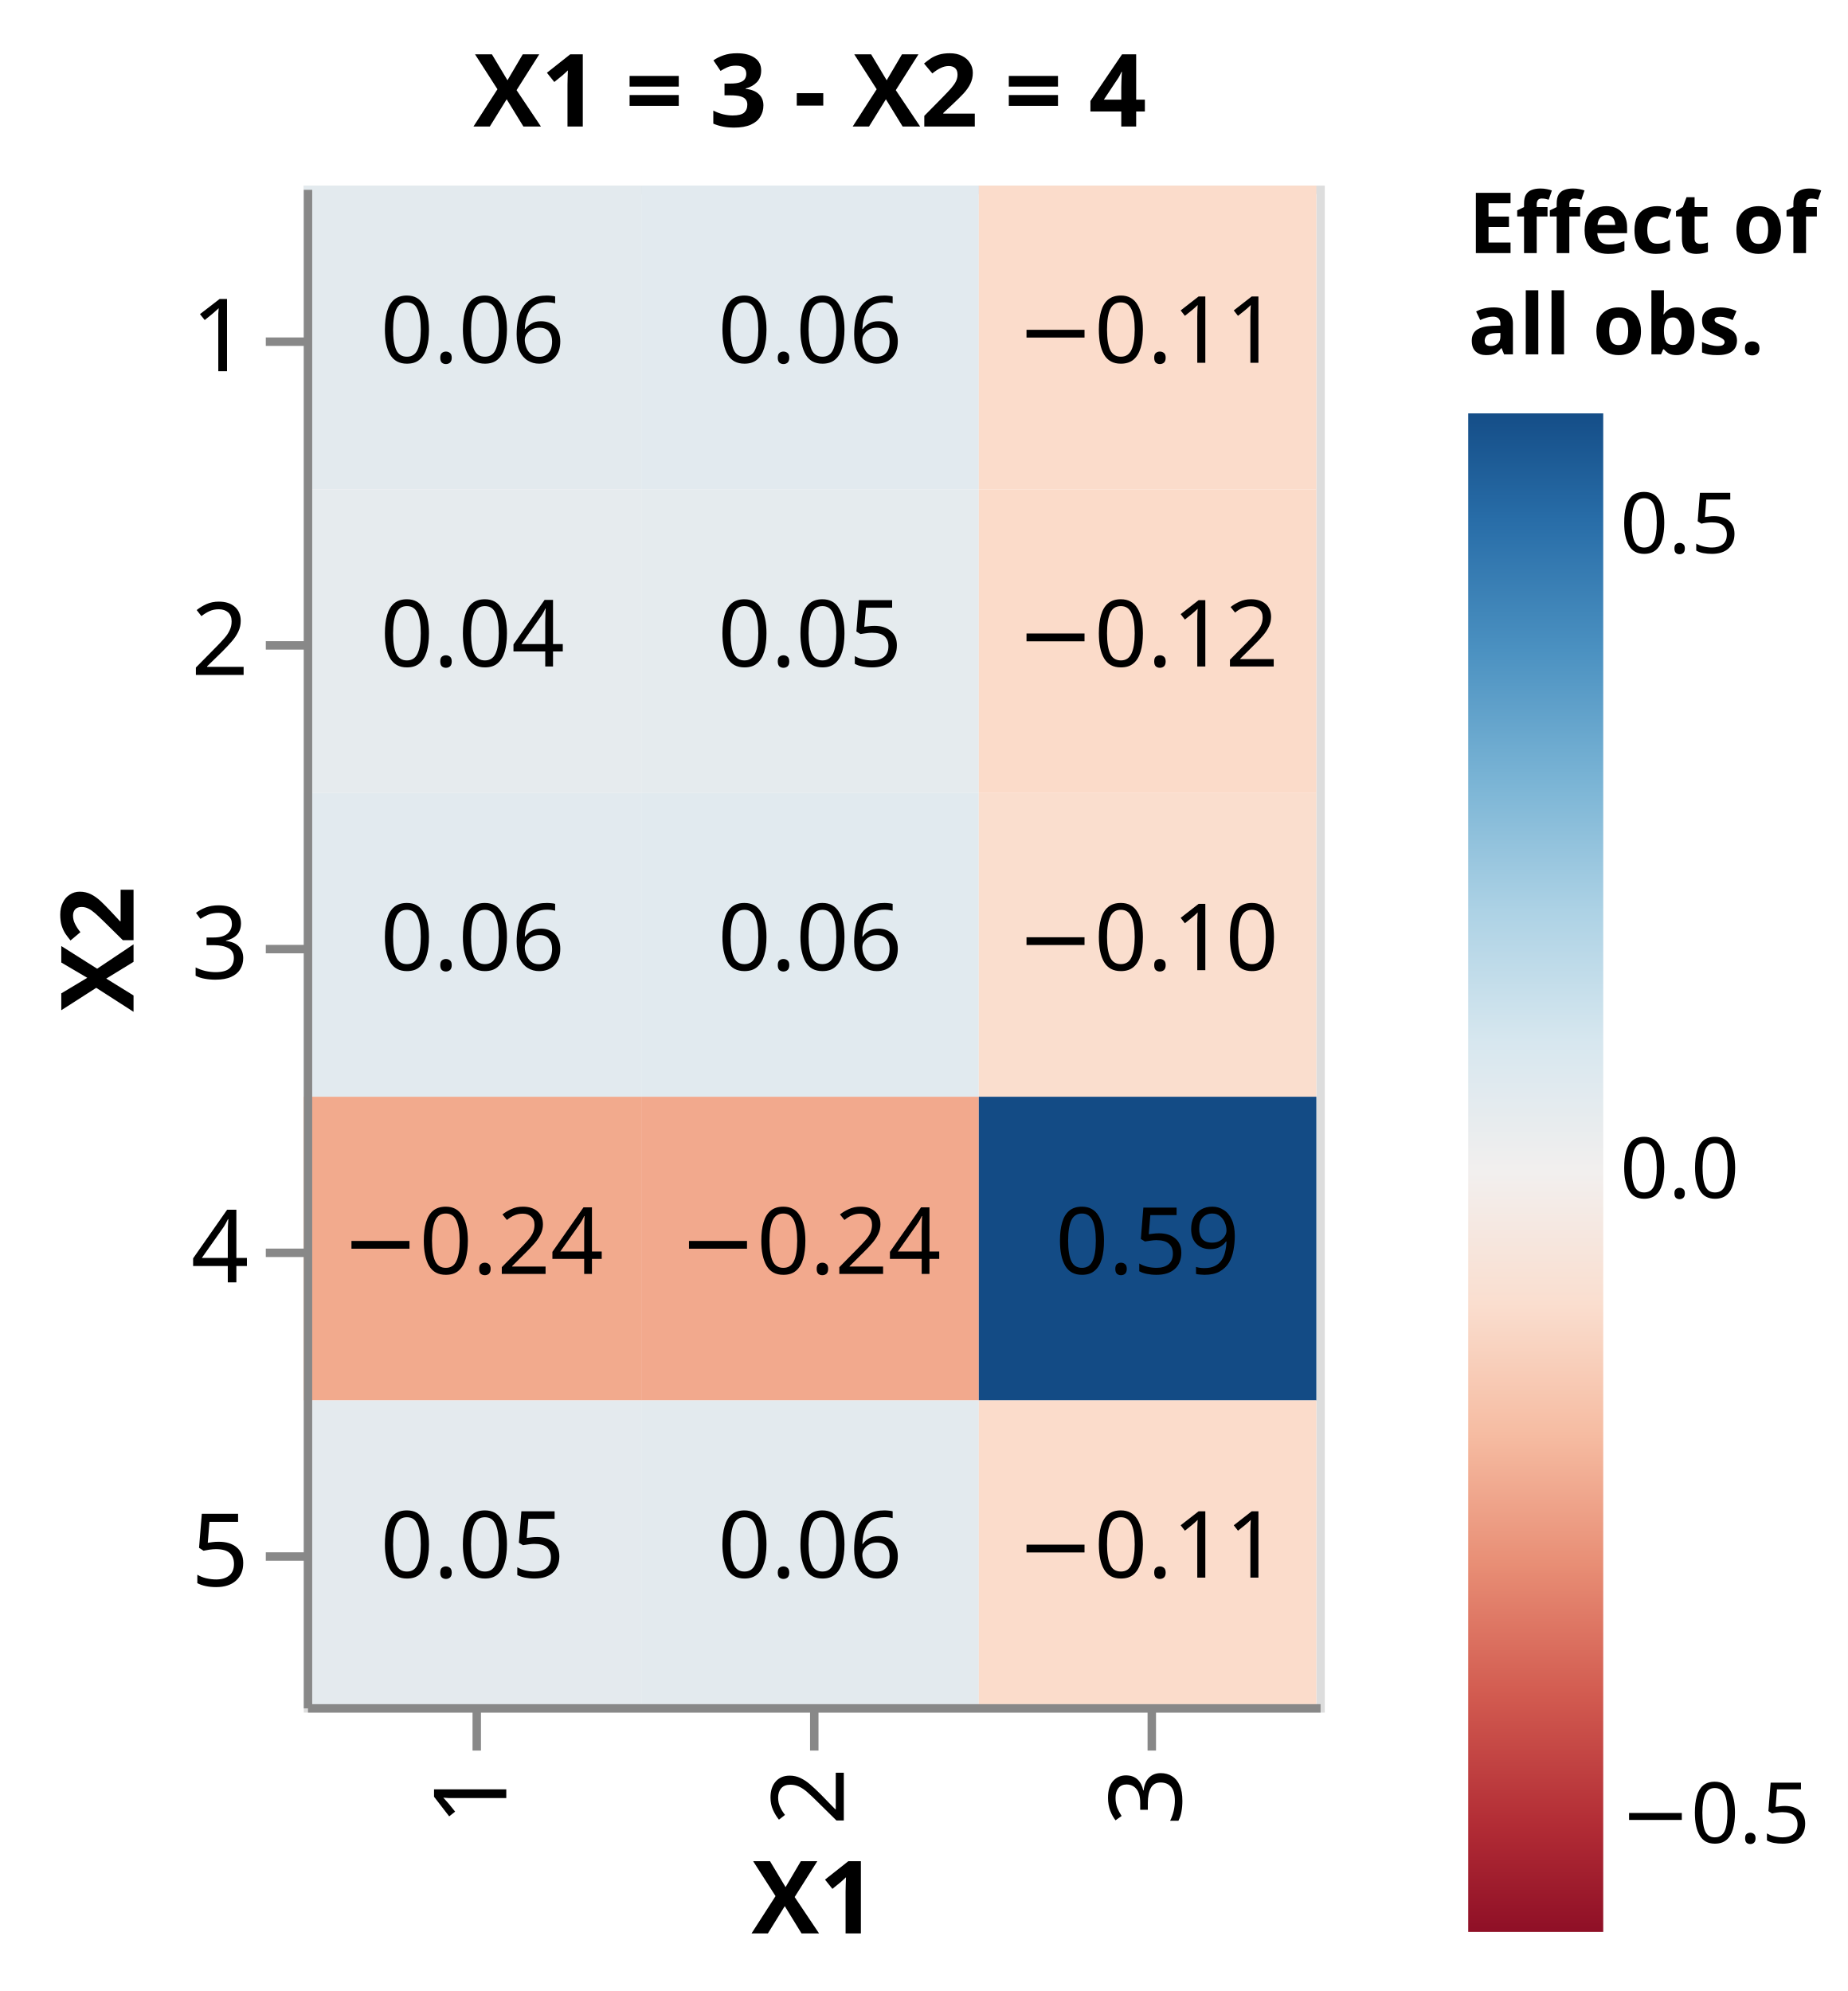
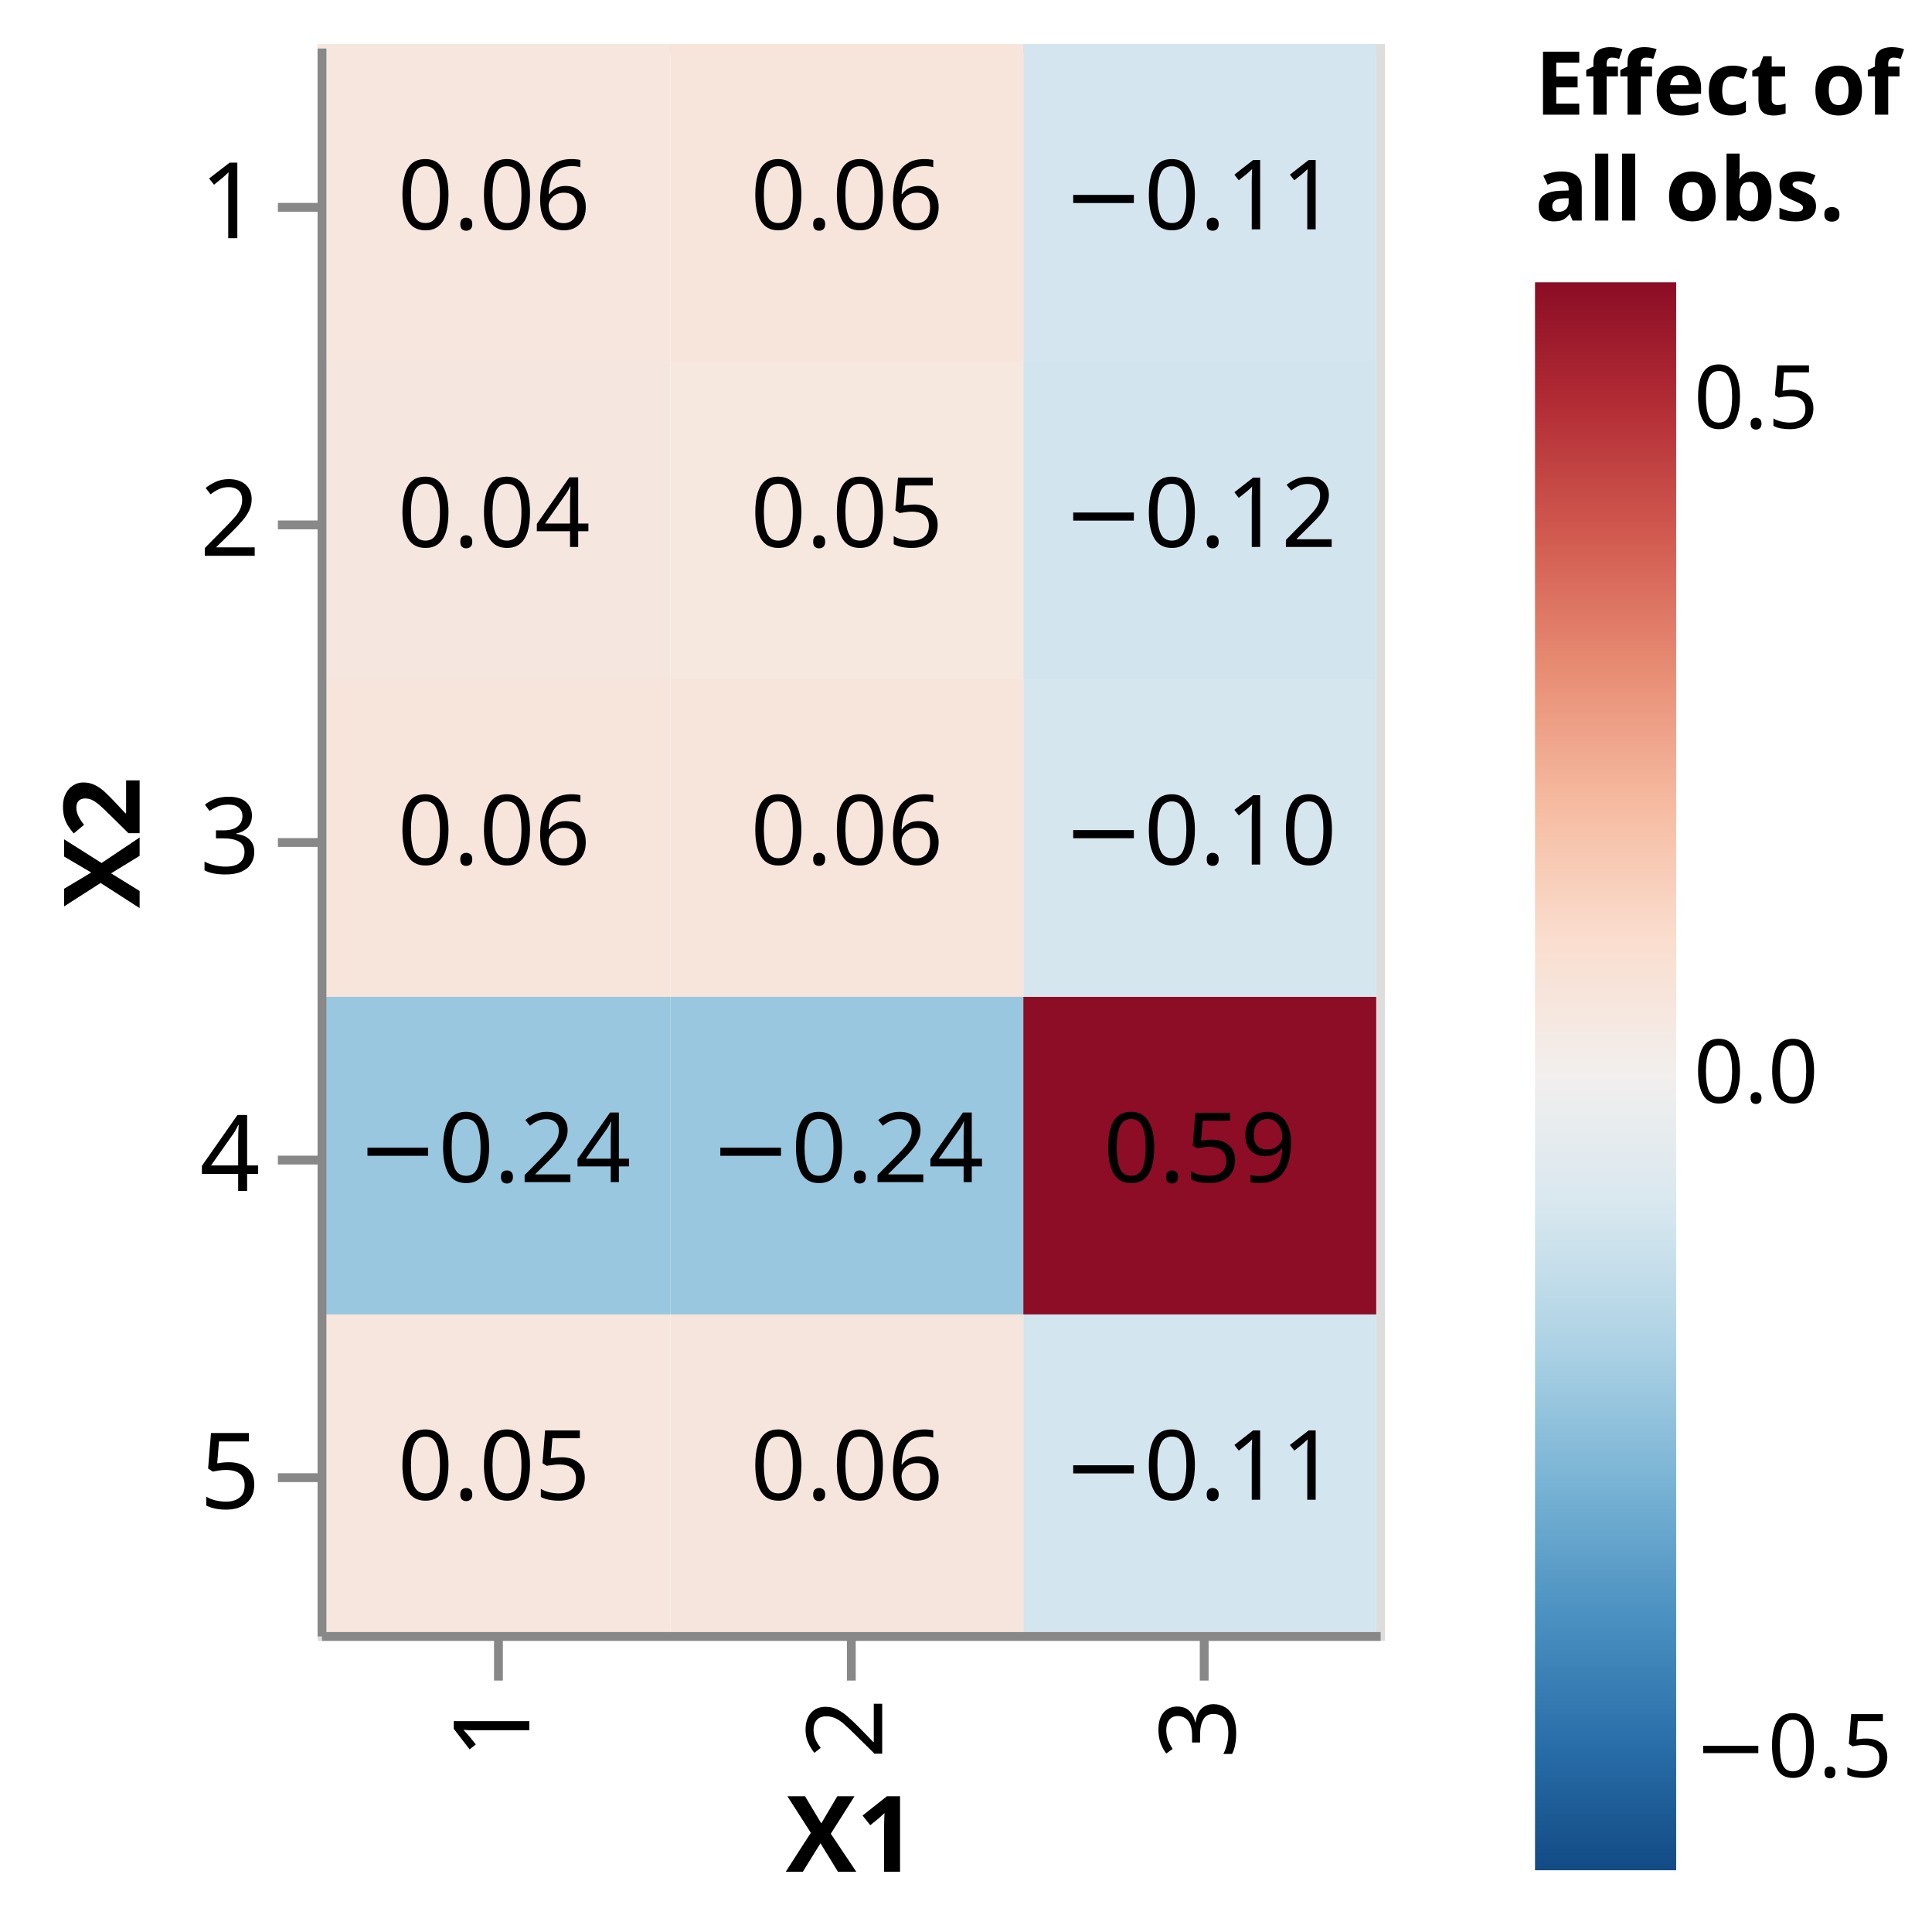
- <svg xmlns="http://www.w3.org/2000/svg" version="1.1" class="marks" width="219" height="236" viewBox="0 0 219 236">
-   <rect width="219" height="236" fill="white" />
-   <g fill="none" stroke-miterlimit="10" transform="translate(36,22)">
+ <svg xmlns="http://www.w3.org/2000/svg" version="1.1" class="marks" width="219" height="219" viewBox="0 0 219 219">
+   <rect width="219" height="219" fill="white" />
+   <g fill="none" stroke-miterlimit="10" transform="translate(36,5)">
    <g class="mark-group role-frame root" role="graphics-object" aria-roledescription="group mark container">
      <g transform="translate(0,0)">
        <path class="background" aria-hidden="true" d="M0.5,0.5h120v180h-120Z" stroke="#ddd" />
        <g>
          <g class="mark-rect role-mark layer_0_marks" role="graphics-object" aria-roledescription="rect mark container">
-             <path aria-label="X1: 1; X2: 1; grad_x: 0.0553495140504" role="graphics-symbol" aria-roledescription="rect mark" d="M0,0h40v36h-40Z" fill="rgb(227, 234, 238)" />
-             <path aria-label="X1: 2; X2: 1; grad_x: 0.0588855380237" role="graphics-symbol" aria-roledescription="rect mark" d="M40,0h40v36h-40Z" fill="rgb(226, 234, 239)" />
-             <path aria-label="X1: 3; X2: 1; grad_x: −0.112109968356" role="graphics-symbol" aria-roledescription="rect mark" d="M80,0h40v36h-40Z" fill="rgb(251, 220, 203)" />
-             <path aria-label="X1: 1; X2: 2; grad_x: 0.0441923340219" role="graphics-symbol" aria-roledescription="rect mark" d="M0,36h40v36h-40Z" fill="rgb(230, 235, 238)" />
-             <path aria-label="X1: 2; X2: 2; grad_x: 0.0474903687222" role="graphics-symbol" aria-roledescription="rect mark" d="M40,36h40v36h-40Z" fill="rgb(229, 235, 238)" />
-             <path aria-label="X1: 3; X2: 2; grad_x: −0.116741372908" role="graphics-symbol" aria-roledescription="rect mark" d="M80,36h40v36h-40Z" fill="rgb(251, 219, 201)" />
-             <path aria-label="X1: 1; X2: 3; grad_x: 0.0593344197961" role="graphics-symbol" aria-roledescription="rect mark" d="M0,72h40v36h-40Z" fill="rgb(226, 234, 239)" />
-             <path aria-label="X1: 2; X2: 3; grad_x: 0.062863262609" role="graphics-symbol" aria-roledescription="rect mark" d="M40,72h40v36h-40Z" fill="rgb(225, 234, 239)" />
-             <path aria-label="X1: 3; X2: 3; grad_x: −0.10258858328" role="graphics-symbol" aria-roledescription="rect mark" d="M80,72h40v36h-40Z" fill="rgb(250, 222, 206)" />
-             <path aria-label="X1: 1; X2: 4; grad_x: −0.243991515788" role="graphics-symbol" aria-roledescription="rect mark" d="M0,108h40v36h-40Z" fill="rgb(242, 170, 141)" />
-             <path aria-label="X1: 2; X2: 4; grad_x: −0.24472876659" role="graphics-symbol" aria-roledescription="rect mark" d="M40,108h40v36h-40Z" fill="rgb(242, 169, 141)" />
-             <path aria-label="X1: 3; X2: 4; grad_x: 0.588676553963" role="graphics-symbol" aria-roledescription="rect mark" d="M80,108h40v36h-40Z" fill="rgb(19, 75, 133)" />
-             <path aria-label="X1: 1; X2: 5; grad_x: 0.0532591322279" role="graphics-symbol" aria-roledescription="rect mark" d="M0,144h40v36h-40Z" fill="rgb(228, 234, 238)" />
-             <path aria-label="X1: 2; X2: 5; grad_x: 0.056749110254" role="graphics-symbol" aria-roledescription="rect mark" d="M40,144h40v36h-40Z" fill="rgb(227, 234, 238)" />
-             <path aria-label="X1: 3; X2: 5; grad_x: −0.112788696543" role="graphics-symbol" aria-roledescription="rect mark" d="M80,144h40v36h-40Z" fill="rgb(251, 220, 203)" />
+             <path aria-label="X1: 1; X2: 1; grad_x: 0.0553495140504" role="graphics-symbol" aria-roledescription="rect mark" d="M0,0h40v36h-40Z" fill="rgb(246, 230, 221)" />
+             <path aria-label="X1: 2; X2: 1; grad_x: 0.0588855380237" role="graphics-symbol" aria-roledescription="rect mark" d="M40,0h40v36h-40Z" fill="rgb(247, 229, 219)" />
+             <path aria-label="X1: 3; X2: 1; grad_x: −0.112109968356" role="graphics-symbol" aria-roledescription="rect mark" d="M80,0h40v36h-40Z" fill="rgb(212, 229, 239)" />
+             <path aria-label="X1: 1; X2: 2; grad_x: 0.0441923340219" role="graphics-symbol" aria-roledescription="rect mark" d="M0,36h40v36h-40Z" fill="rgb(245, 231, 224)" />
+             <path aria-label="X1: 2; X2: 2; grad_x: 0.0474903687222" role="graphics-symbol" aria-roledescription="rect mark" d="M40,36h40v36h-40Z" fill="rgb(246, 231, 223)" />
+             <path aria-label="X1: 3; X2: 2; grad_x: −0.116741372908" role="graphics-symbol" aria-roledescription="rect mark" d="M80,36h40v36h-40Z" fill="rgb(210, 229, 239)" />
+             <path aria-label="X1: 1; X2: 3; grad_x: 0.0593344197961" role="graphics-symbol" aria-roledescription="rect mark" d="M0,72h40v36h-40Z" fill="rgb(247, 229, 219)" />
+             <path aria-label="X1: 2; X2: 3; grad_x: 0.062863262609" role="graphics-symbol" aria-roledescription="rect mark" d="M40,72h40v36h-40Z" fill="rgb(247, 228, 218)" />
+             <path aria-label="X1: 3; X2: 3; grad_x: −0.10258858328" role="graphics-symbol" aria-roledescription="rect mark" d="M80,72h40v36h-40Z" fill="rgb(214, 230, 239)" />
+             <path aria-label="X1: 1; X2: 4; grad_x: −0.243991515788" role="graphics-symbol" aria-roledescription="rect mark" d="M0,108h40v36h-40Z" fill="rgb(152, 199, 223)" />
+             <path aria-label="X1: 2; X2: 4; grad_x: −0.24472876659" role="graphics-symbol" aria-roledescription="rect mark" d="M40,108h40v36h-40Z" fill="rgb(152, 199, 223)" />
+             <path aria-label="X1: 3; X2: 4; grad_x: 0.588676553963" role="graphics-symbol" aria-roledescription="rect mark" d="M80,108h40v36h-40Z" fill="rgb(140, 13, 37)" />
+             <path aria-label="X1: 1; X2: 5; grad_x: 0.0532591322279" role="graphics-symbol" aria-roledescription="rect mark" d="M0,144h40v36h-40Z" fill="rgb(246, 230, 221)" />
+             <path aria-label="X1: 2; X2: 5; grad_x: 0.056749110254" role="graphics-symbol" aria-roledescription="rect mark" d="M40,144h40v36h-40Z" fill="rgb(246, 229, 220)" />
+             <path aria-label="X1: 3; X2: 5; grad_x: −0.112788696543" role="graphics-symbol" aria-roledescription="rect mark" d="M80,144h40v36h-40Z" fill="rgb(211, 229, 239)" />
          </g>
          <g class="mark-text role-mark layer_1_marks" role="graphics-object" aria-roledescription="text mark container">
            <text aria-label="X1: 1; X2: 1; grad_x: 0.06" role="graphics-symbol" aria-roledescription="text mark" text-anchor="middle" transform="translate(20,21)" font-family="sans-serif" font-size="11px" fill="black">0.06</text>
            <text aria-label="X1: 2; X2: 1; grad_x: 0.06" role="graphics-symbol" aria-roledescription="text mark" text-anchor="middle" transform="translate(60,21)" font-family="sans-serif" font-size="11px" fill="black">0.06</text>
            <text aria-label="X1: 3; X2: 1; grad_x: −0.11" role="graphics-symbol" aria-roledescription="text mark" text-anchor="middle" transform="translate(100,21)" font-family="sans-serif" font-size="11px" fill="black">−0.11</text>
            <text aria-label="X1: 1; X2: 2; grad_x: 0.04" role="graphics-symbol" aria-roledescription="text mark" text-anchor="middle" transform="translate(20,57)" font-family="sans-serif" font-size="11px" fill="black">0.04</text>
            <text aria-label="X1: 2; X2: 2; grad_x: 0.05" role="graphics-symbol" aria-roledescription="text mark" text-anchor="middle" transform="translate(60,57)" font-family="sans-serif" font-size="11px" fill="black">0.05</text>
            <text aria-label="X1: 3; X2: 2; grad_x: −0.12" role="graphics-symbol" aria-roledescription="text mark" text-anchor="middle" transform="translate(100,57)" font-family="sans-serif" font-size="11px" fill="black">−0.12</text>
            <text aria-label="X1: 1; X2: 3; grad_x: 0.06" role="graphics-symbol" aria-roledescription="text mark" text-anchor="middle" transform="translate(20,93)" font-family="sans-serif" font-size="11px" fill="black">0.06</text>
            <text aria-label="X1: 2; X2: 3; grad_x: 0.06" role="graphics-symbol" aria-roledescription="text mark" text-anchor="middle" transform="translate(60,93)" font-family="sans-serif" font-size="11px" fill="black">0.06</text>
            <text aria-label="X1: 3; X2: 3; grad_x: −0.10" role="graphics-symbol" aria-roledescription="text mark" text-anchor="middle" transform="translate(100,93)" font-family="sans-serif" font-size="11px" fill="black">−0.10</text>
            <text aria-label="X1: 1; X2: 4; grad_x: −0.24" role="graphics-symbol" aria-roledescription="text mark" text-anchor="middle" transform="translate(20,129)" font-family="sans-serif" font-size="11px" fill="black">−0.24</text>
            <text aria-label="X1: 2; X2: 4; grad_x: −0.24" role="graphics-symbol" aria-roledescription="text mark" text-anchor="middle" transform="translate(60,129)" font-family="sans-serif" font-size="11px" fill="black">−0.24</text>
            <text aria-label="X1: 3; X2: 4; grad_x: 0.59" role="graphics-symbol" aria-roledescription="text mark" text-anchor="middle" transform="translate(100,129)" font-family="sans-serif" font-size="11px" fill="black">0.59</text>
            <text aria-label="X1: 1; X2: 5; grad_x: 0.05" role="graphics-symbol" aria-roledescription="text mark" text-anchor="middle" transform="translate(20,165)" font-family="sans-serif" font-size="11px" fill="black">0.05</text>
            <text aria-label="X1: 2; X2: 5; grad_x: 0.06" role="graphics-symbol" aria-roledescription="text mark" text-anchor="middle" transform="translate(60,165)" font-family="sans-serif" font-size="11px" fill="black">0.06</text>
            <text aria-label="X1: 3; X2: 5; grad_x: −0.11" role="graphics-symbol" aria-roledescription="text mark" text-anchor="middle" transform="translate(100,165)" font-family="sans-serif" font-size="11px" fill="black">−0.11</text>
          </g>
          <g class="mark-group role-legend" role="graphics-symbol" aria-roledescription="legend" aria-label="Gradient legend titled 'Effect of all obs.' for fill color with values from −0.6 to 0.6">
            <g transform="translate(138,0)">
              <path class="background" aria-hidden="true" d="M0,0h40v207h-40Z" pointer-events="none" />
              <g>
                <g class="mark-group role-legend-entry">
                  <g transform="translate(0,27)">
                    <path class="background" aria-hidden="true" d="M0,0h0v0h0Z" pointer-events="none" />
                    <g>
                      <g class="mark-rect role-legend-gradient" pointer-events="none">
                        <path d="M0,0h16v180h-16Z" fill="url(#gradient_0)" stroke="#ddd" stroke-width="0" opacity="1" />
                      </g>
                      <g class="mark-text role-legend-label" pointer-events="none">
                        <text text-anchor="start" transform="translate(18,169.4427)" font-family="sans-serif" font-size="10px" fill="#000" opacity="1">−0.5</text>
                        <text text-anchor="start" transform="translate(18,93)" font-family="sans-serif" font-size="10px" fill="#000" opacity="1">0.0</text>
                        <text text-anchor="start" transform="translate(18,16.55734)" font-family="sans-serif" font-size="10px" fill="#000" opacity="1">0.5</text>
                      </g>
                    </g>
                    <path class="foreground" aria-hidden="true" d="" pointer-events="none" display="none" />
                  </g>
                </g>
                <g class="mark-text role-legend-title" pointer-events="none">
                  <text text-anchor="start" transform="translate(0,8)" font-family="sans-serif" font-size="10px" font-weight="bold" fill="#000" opacity="1">
                    <tspan>Effect of</tspan>
                    <tspan x="0" dy="12">all obs.</tspan>
                  </text>
-                 </g>
-               </g>
-               <path class="foreground" aria-hidden="true" d="" pointer-events="none" display="none" />
-             </g>
-           </g>
-           <g class="mark-group role-title">
-             <g transform="translate(60,-16)">
-               <path class="background" aria-hidden="true" d="M0,0h0v0h0Z" pointer-events="none" />
-               <g>
-                 <g class="mark-text role-title-text" role="graphics-symbol" aria-roledescription="title" aria-label="Title text 'X1 = 3 - X2 = 4'" pointer-events="none">
-                   <text text-anchor="middle" transform="translate(0,9)" font-family="sans-serif" font-size="12px" font-weight="bold" fill="#000" opacity="1">X1 = 3 - X2 = 4</text>
                </g>
              </g>
              <path class="foreground" aria-hidden="true" d="" pointer-events="none" display="none" />
            </g>
          </g>
          <g class="mark-group role-axis" role="graphics-symbol" aria-roledescription="axis" aria-label="X-axis titled 'X1' for a discrete scale with 3 values: 1, 2, 3">
            <g transform="translate(0.5,180.5)">
              <path class="background" aria-hidden="true" d="M0,0h0v0h0Z" pointer-events="none" />
              <g>
                <g class="mark-rule role-axis-tick" pointer-events="none">
                  <line transform="translate(20,0)" x2="0" y2="5" stroke="#888" stroke-width="1" opacity="1" />
                  <line transform="translate(60,0)" x2="0" y2="5" stroke="#888" stroke-width="1" opacity="1" />
                  <line transform="translate(100,0)" x2="0" y2="5" stroke="#888" stroke-width="1" opacity="1" />
                </g>
                <g class="mark-text role-axis-label" pointer-events="none">
                  <text text-anchor="end" transform="translate(19.5,7) rotate(270) translate(0,4)" font-family="sans-serif" font-size="12px" fill="#000" opacity="1">1</text>
                  <text text-anchor="end" transform="translate(59.5,7) rotate(270) translate(0,4)" font-family="sans-serif" font-size="12px" fill="#000" opacity="1">2</text>
                  <text text-anchor="end" transform="translate(99.5,7) rotate(270) translate(0,4)" font-family="sans-serif" font-size="12px" fill="#000" opacity="1">3</text>
                </g>
                <g class="mark-rule role-axis-domain" pointer-events="none">
                  <line transform="translate(0,0)" x2="120" y2="0" stroke="#888" stroke-width="1" opacity="1" />
                </g>
                <g class="mark-text role-axis-title" pointer-events="none">
                  <text text-anchor="middle" transform="translate(60,26.67383)" font-family="sans-serif" font-size="12px" font-weight="bold" fill="#000" opacity="1">X1</text>
                </g>
              </g>
              <path class="foreground" aria-hidden="true" d="" pointer-events="none" display="none" />
            </g>
          </g>
          <g class="mark-group role-axis" role="graphics-symbol" aria-roledescription="axis" aria-label="Y-axis titled 'X2' for a discrete scale with 5 values: 1, 2, 3, 4, 5">
            <g transform="translate(0.5,0.5)">
              <path class="background" aria-hidden="true" d="M0,0h0v0h0Z" pointer-events="none" />
              <g>
                <g class="mark-rule role-axis-tick" pointer-events="none">
                  <line transform="translate(0,18)" x2="-5" y2="0" stroke="#888" stroke-width="1" opacity="1" />
                  <line transform="translate(0,54)" x2="-5" y2="0" stroke="#888" stroke-width="1" opacity="1" />
                  <line transform="translate(0,90)" x2="-5" y2="0" stroke="#888" stroke-width="1" opacity="1" />
                  <line transform="translate(0,126)" x2="-5" y2="0" stroke="#888" stroke-width="1" opacity="1" />
                  <line transform="translate(0,162)" x2="-5" y2="0" stroke="#888" stroke-width="1" opacity="1" />
                </g>
                <g class="mark-text role-axis-label" pointer-events="none">
                  <text text-anchor="end" transform="translate(-7,21.5)" font-family="sans-serif" font-size="12px" fill="#000" opacity="1">1</text>
                  <text text-anchor="end" transform="translate(-7,57.5)" font-family="sans-serif" font-size="12px" fill="#000" opacity="1">2</text>
                  <text text-anchor="end" transform="translate(-7,93.5)" font-family="sans-serif" font-size="12px" fill="#000" opacity="1">3</text>
                  <text text-anchor="end" transform="translate(-7,129.5)" font-family="sans-serif" font-size="12px" fill="#000" opacity="1">4</text>
                  <text text-anchor="end" transform="translate(-7,165.5)" font-family="sans-serif" font-size="12px" fill="#000" opacity="1">5</text>
                </g>
                <g class="mark-rule role-axis-domain" pointer-events="none">
                  <line transform="translate(0,0)" x2="0" y2="180" stroke="#888" stroke-width="1" opacity="1" />
                </g>
                <g class="mark-text role-axis-title" pointer-events="none">
                  <text text-anchor="middle" transform="translate(-17.67383,90) rotate(-90) translate(0,-3)" font-family="sans-serif" font-size="12px" font-weight="bold" fill="#000" opacity="1">X2</text>
                </g>
              </g>
              <path class="foreground" aria-hidden="true" d="" pointer-events="none" display="none" />
            </g>
          </g>
        </g>
        <path class="foreground" aria-hidden="true" d="" display="none" />
      </g>
    </g>
  </g>
  <defs>
    <linearGradient id="gradient_0" x1="0" x2="0" y1="1" y2="0">
-       <stop offset="0" stop-color="rgb(140, 13, 37)" />
-       <stop offset="0.075" stop-color="rgb(178, 44, 53)" />
-       <stop offset="0.16" stop-color="rgb(210, 91, 80)" />
-       <stop offset="0.245" stop-color="rgb(232, 142, 117)" />
-       <stop offset="0.33" stop-color="rgb(246, 188, 162)" />
-       <stop offset="0.415" stop-color="rgb(250, 222, 207)" />
+       <stop offset="0" stop-color="rgb(19, 75, 133)" />
+       <stop offset="0.075" stop-color="rgb(40, 109, 168)" />
+       <stop offset="0.16" stop-color="rgb(75, 145, 193)" />
+       <stop offset="0.245" stop-color="rgb(122, 180, 213)" />
+       <stop offset="0.33" stop-color="rgb(173, 210, 229)" />
+       <stop offset="0.415" stop-color="rgb(215, 231, 239)" />
      <stop offset="0.5" stop-color="rgb(242, 239, 238)" />
-       <stop offset="0.585" stop-color="rgb(215, 231, 239)" />
-       <stop offset="0.67" stop-color="rgb(173, 210, 229)" />
-       <stop offset="0.755" stop-color="rgb(122, 180, 213)" />
-       <stop offset="0.84" stop-color="rgb(75, 145, 193)" />
-       <stop offset="0.925" stop-color="rgb(40, 109, 168)" />
-       <stop offset="1" stop-color="rgb(19, 75, 133)" />
+       <stop offset="0.585" stop-color="rgb(250, 222, 207)" />
+       <stop offset="0.67" stop-color="rgb(246, 188, 162)" />
+       <stop offset="0.755" stop-color="rgb(232, 142, 117)" />
+       <stop offset="0.84" stop-color="rgb(210, 91, 80)" />
+       <stop offset="0.925" stop-color="rgb(178, 44, 53)" />
+       <stop offset="1" stop-color="rgb(140, 13, 37)" />
    </linearGradient>
  </defs>
</svg>
